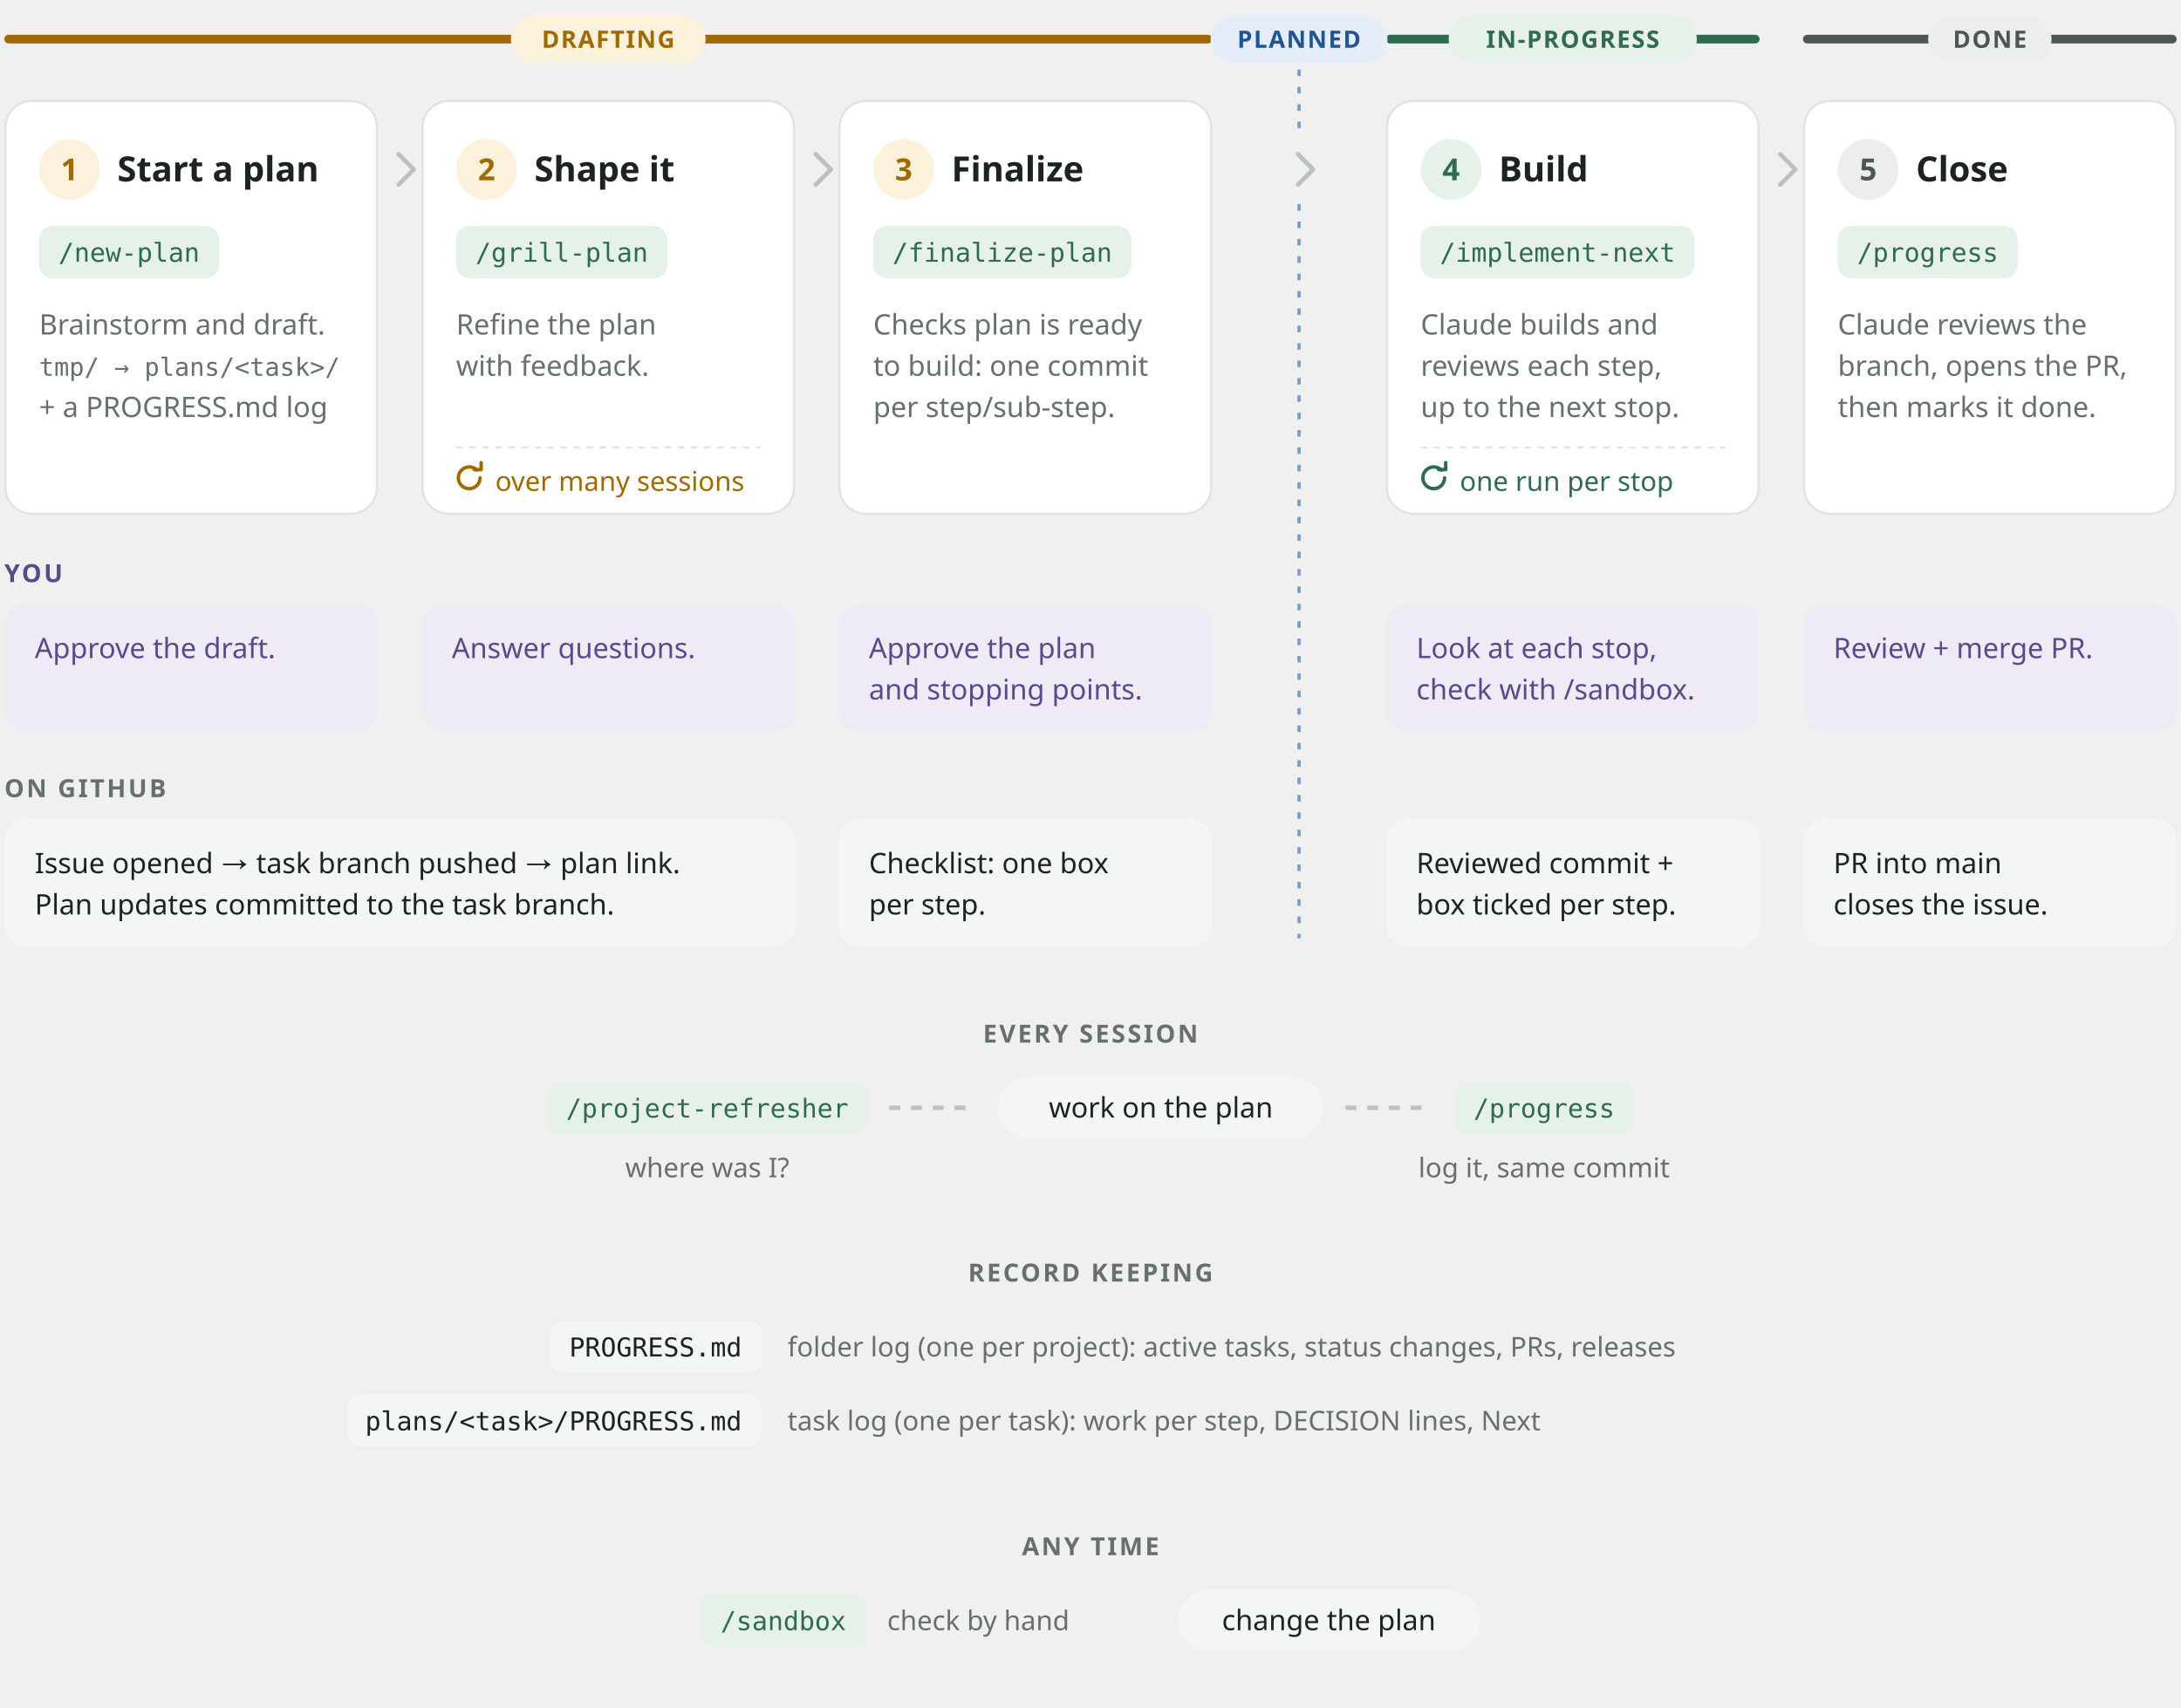
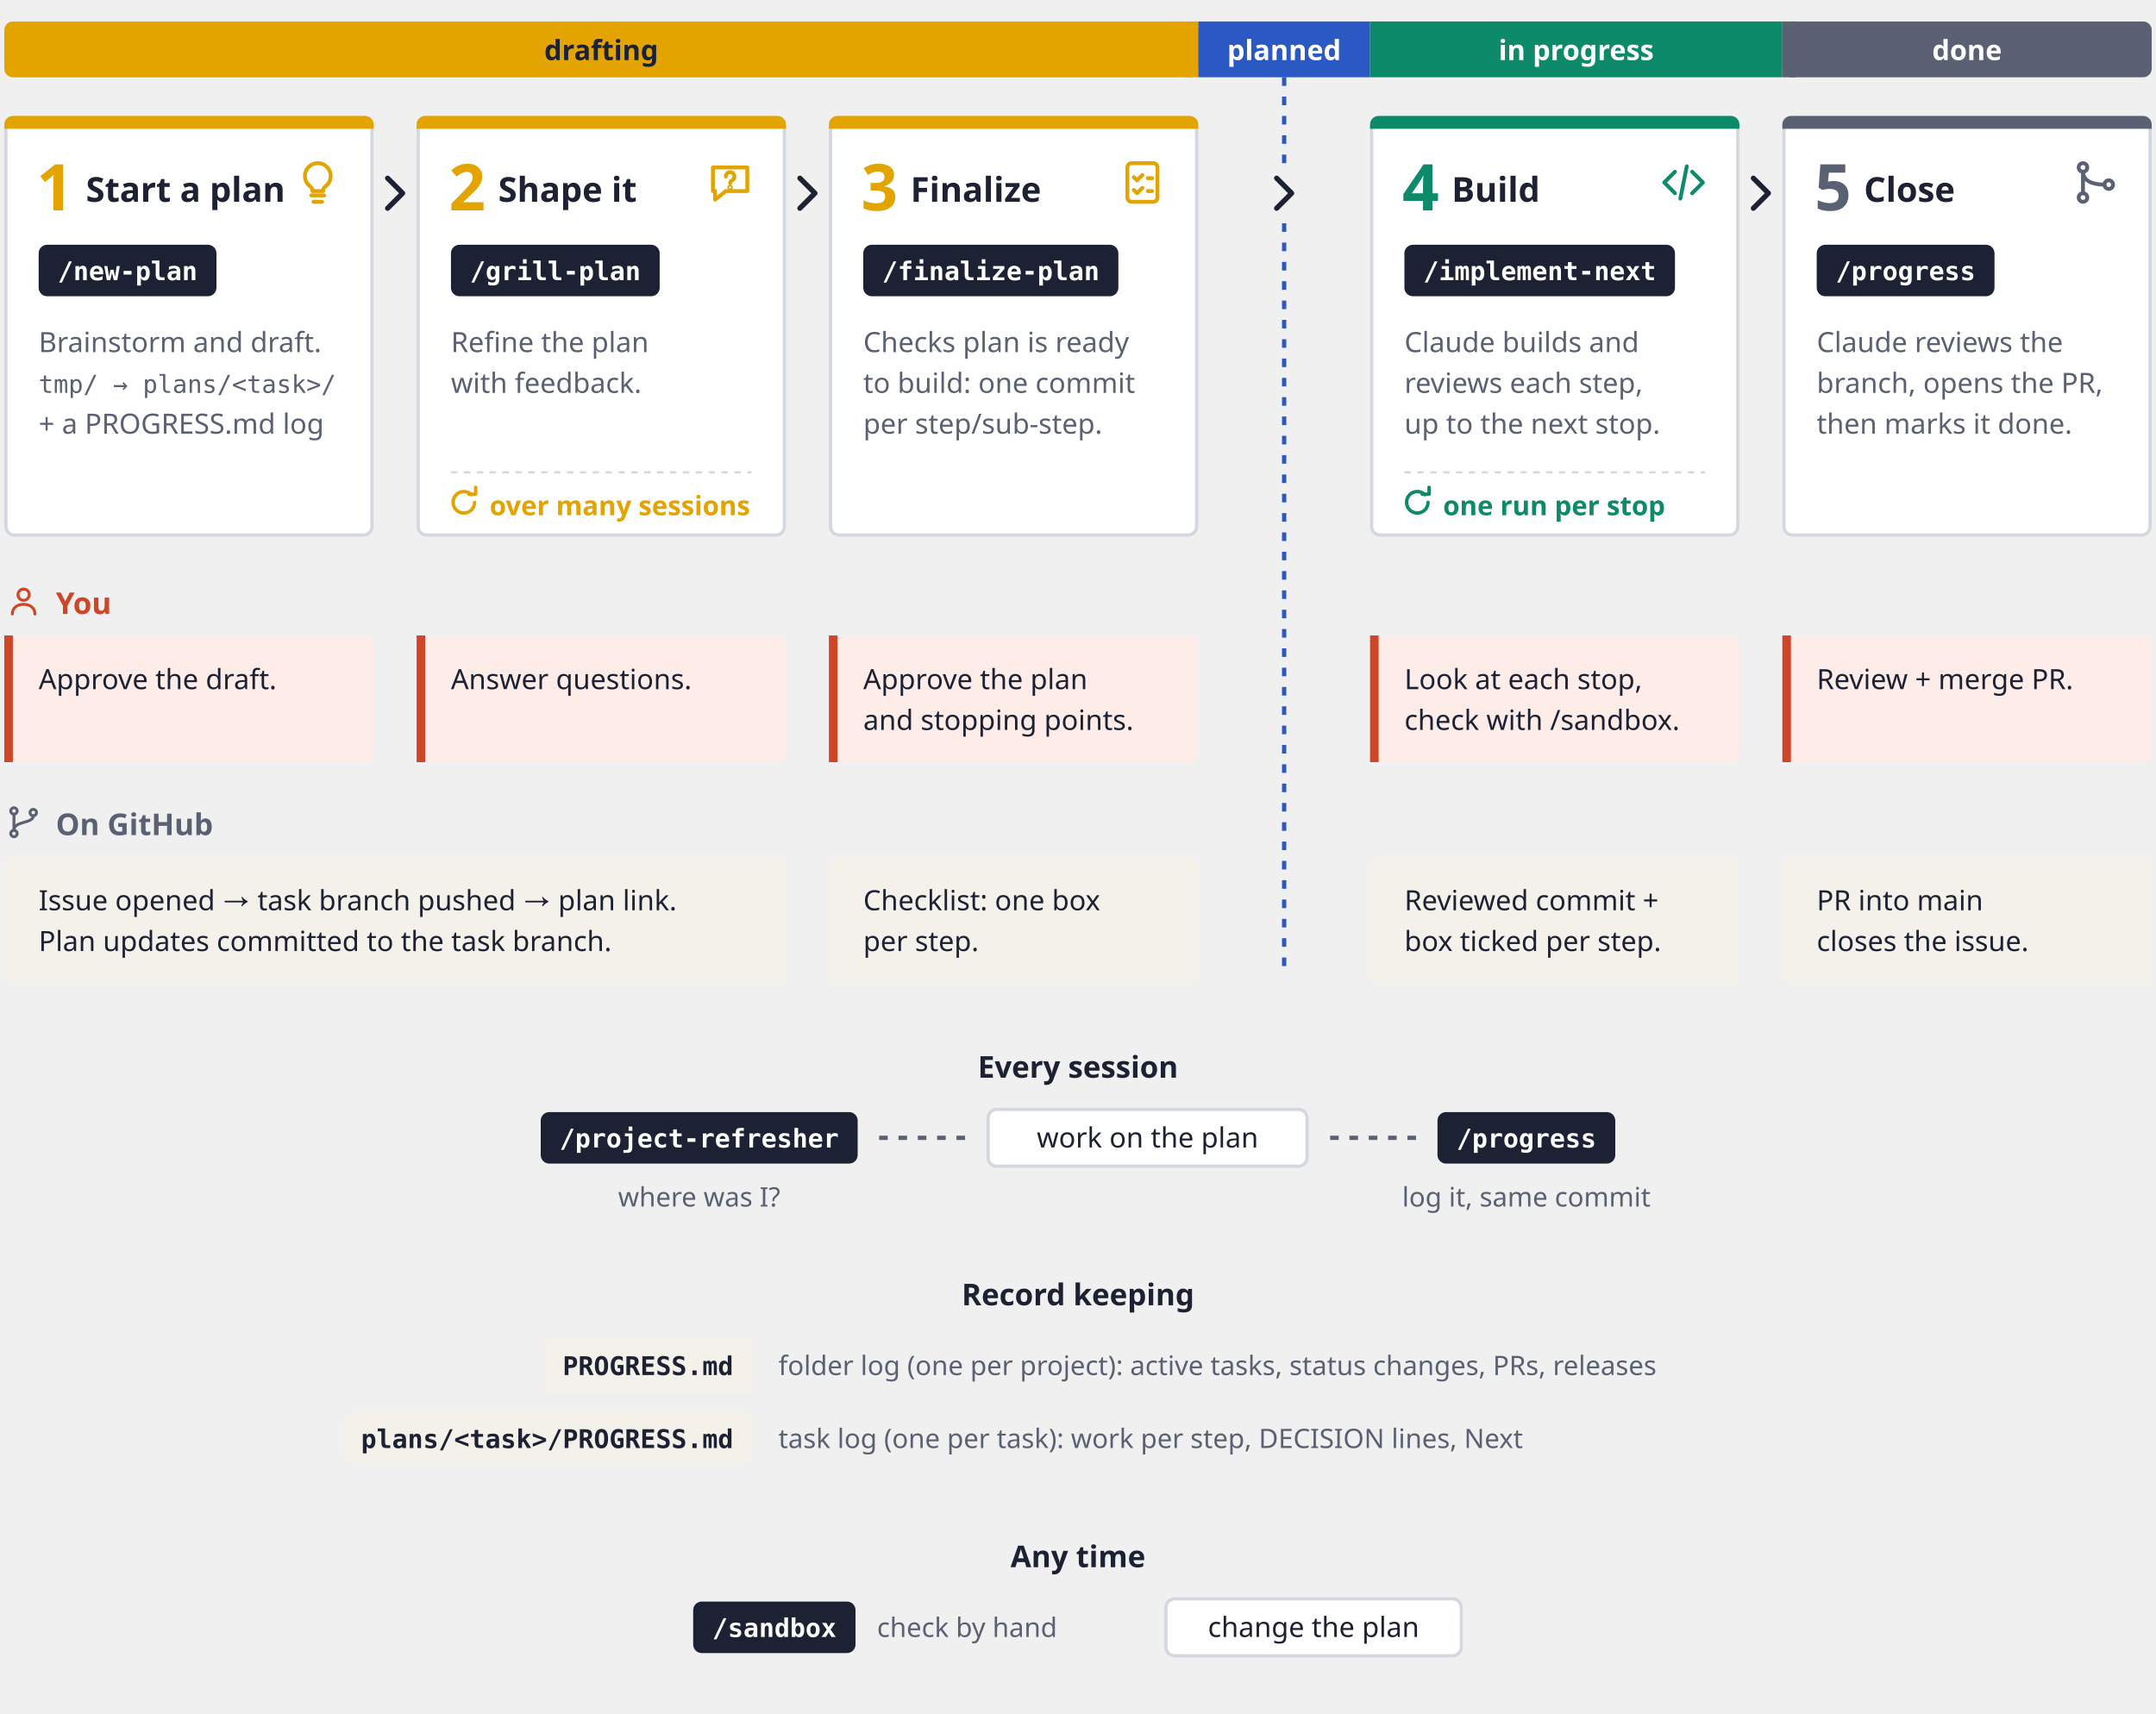
- <svg xmlns="http://www.w3.org/2000/svg" viewBox="-2 -2 1004 786" width="1004" height="786" role="img" aria-label="The life of a task: start a plan, shape it, finalize it, build it in runs, close it; what you do and what you follow on GitHub at each stage.">
-   <rect x="0" y="14" width="556" height="4" rx="2" fill="#a06a00" />
-   <rect x="556" y="14" width="80" height="4" rx="2" fill="#1f5596" />
-   <rect x="636" y="14" width="172" height="4" rx="2" fill="#2f6b4f" />
-   <rect x="828" y="14" width="172" height="4" rx="2" fill="#4c5752" />
-   <rect x="233.2" y="5" width="89.6" height="22" rx="11" fill="#fcf2dc" />
-   <text x="278.0" y="20" font-family="-apple-system, BlinkMacSystemFont, 'Segoe UI', 'Noto Sans', Helvetica, Arial, sans-serif" font-size="11" font-weight="600" fill="#a06a00" text-anchor="middle" letter-spacing=".06em">DRAFTING</text>
-   <rect x="555.3" y="5" width="81.4" height="22" rx="11" fill="#e4edf9" />
-   <text x="596.0" y="20" font-family="-apple-system, BlinkMacSystemFont, 'Segoe UI', 'Noto Sans', Helvetica, Arial, sans-serif" font-size="11" font-weight="600" fill="#1f5596" text-anchor="middle" letter-spacing=".06em">PLANNED</text>
-   <rect x="664.9" y="5" width="114.2" height="22" rx="11" fill="#e6f1ea" />
-   <text x="722.0" y="20" font-family="-apple-system, BlinkMacSystemFont, 'Segoe UI', 'Noto Sans', Helvetica, Arial, sans-serif" font-size="11" font-weight="600" fill="#2f6b4f" text-anchor="middle" letter-spacing=".06em">IN-PROGRESS</text>
-   <rect x="885.6" y="5" width="56.8" height="22" rx="11" fill="#eceeed" />
-   <text x="914.0" y="20" font-family="-apple-system, BlinkMacSystemFont, 'Segoe UI', 'Noto Sans', Helvetica, Arial, sans-serif" font-size="11" font-weight="600" fill="#4c5752" text-anchor="middle" letter-spacing=".06em">DONE</text>
-   <rect x="0.5" y="44.5" width="171" height="190" rx="12" fill="#ffffff" stroke="#dfe4e1" />
-   <circle cx="30" cy="76" r="14" fill="#fcf2dc" />
-   <text x="30" y="81" font-family="-apple-system, BlinkMacSystemFont, 'Segoe UI', 'Noto Sans', Helvetica, Arial, sans-serif" font-size="14" font-weight="600" fill="#a06a00" text-anchor="middle">1</text>
-   <text x="52" y="81.5" font-family="-apple-system, BlinkMacSystemFont, 'Segoe UI', 'Noto Sans', Helvetica, Arial, sans-serif" font-size="16" font-weight="600" fill="#1b2420" text-anchor="start">Start a plan</text>
-   <rect x="16" y="102" width="82.8" height="24" rx="6" fill="#e6f1ea" />
-   <text x="57.4" y="118.5" font-family="ui-monospace, SFMono-Regular, Menlo, Consolas, monospace" font-size="12" font-weight="500" fill="#2f6b4f" text-anchor="middle">/new-plan</text>
-   <text x="16" y="152" font-family="-apple-system, BlinkMacSystemFont, 'Segoe UI', 'Noto Sans', Helvetica, Arial, sans-serif" font-size="13" font-weight="400" fill="#66716b" text-anchor="start">Brainstorm and draft.</text>
-   <text x="16" y="171" font-family="ui-monospace, SFMono-Regular, Menlo, Consolas, monospace" font-size="11.5" font-weight="500" fill="#66716b" text-anchor="start">tmp/ → plans/&lt;task&gt;/</text>
-   <text x="16" y="190" font-family="-apple-system, BlinkMacSystemFont, 'Segoe UI', 'Noto Sans', Helvetica, Arial, sans-serif" font-size="13" font-weight="400" fill="#66716b" text-anchor="start">+ a PROGRESS.md log</text>
-   <rect x="192.5" y="44.5" width="171" height="190" rx="12" fill="#ffffff" stroke="#dfe4e1" />
-   <circle cx="222" cy="76" r="14" fill="#fcf2dc" />
-   <text x="222" y="81" font-family="-apple-system, BlinkMacSystemFont, 'Segoe UI', 'Noto Sans', Helvetica, Arial, sans-serif" font-size="14" font-weight="600" fill="#a06a00" text-anchor="middle">2</text>
-   <text x="244" y="81.5" font-family="-apple-system, BlinkMacSystemFont, 'Segoe UI', 'Noto Sans', Helvetica, Arial, sans-serif" font-size="16" font-weight="600" fill="#1b2420" text-anchor="start">Shape it</text>
-   <rect x="208" y="102" width="97.2" height="24" rx="6" fill="#e6f1ea" />
-   <text x="256.6" y="118.5" font-family="ui-monospace, SFMono-Regular, Menlo, Consolas, monospace" font-size="12" font-weight="500" fill="#2f6b4f" text-anchor="middle">/grill-plan</text>
-   <text x="208" y="152" font-family="-apple-system, BlinkMacSystemFont, 'Segoe UI', 'Noto Sans', Helvetica, Arial, sans-serif" font-size="13" font-weight="400" fill="#66716b" text-anchor="start">Refine the plan</text>
-   <text x="208" y="171" font-family="-apple-system, BlinkMacSystemFont, 'Segoe UI', 'Noto Sans', Helvetica, Arial, sans-serif" font-size="13" font-weight="400" fill="#66716b" text-anchor="start">with feedback.</text>
-   <line x1="208" y1="204" x2="348" y2="204" stroke="#dfe4e1" stroke-dasharray="3 3" />
-   <path d="M219 218 a5 5 0 1 1 -1.5 -3.6" fill="none" stroke="#a06a00" stroke-width="1.6" stroke-linecap="round" />
-   <path d="M219.5 211 v3.2 h-3.2" fill="none" stroke="#a06a00" stroke-width="1.6" stroke-linecap="round" stroke-linejoin="round" />
-   <text x="226" y="224" font-family="-apple-system, BlinkMacSystemFont, 'Segoe UI', 'Noto Sans', Helvetica, Arial, sans-serif" font-size="12.5" font-weight="500" fill="#a06a00" text-anchor="start">over many sessions</text>
-   <path d="M181.5 69 l7 7 l-7 7" fill="none" stroke="#b9c2bd" stroke-width="2" stroke-linecap="round" stroke-linejoin="round" />
-   <rect x="384.5" y="44.5" width="171" height="190" rx="12" fill="#ffffff" stroke="#dfe4e1" />
-   <circle cx="414" cy="76" r="14" fill="#fcf2dc" />
-   <text x="414" y="81" font-family="-apple-system, BlinkMacSystemFont, 'Segoe UI', 'Noto Sans', Helvetica, Arial, sans-serif" font-size="14" font-weight="600" fill="#a06a00" text-anchor="middle">3</text>
-   <text x="436" y="81.5" font-family="-apple-system, BlinkMacSystemFont, 'Segoe UI', 'Noto Sans', Helvetica, Arial, sans-serif" font-size="16" font-weight="600" fill="#1b2420" text-anchor="start">Finalize</text>
-   <rect x="400" y="102" width="118.8" height="24" rx="6" fill="#e6f1ea" />
-   <text x="459.4" y="118.5" font-family="ui-monospace, SFMono-Regular, Menlo, Consolas, monospace" font-size="12" font-weight="500" fill="#2f6b4f" text-anchor="middle">/finalize-plan</text>
-   <text x="400" y="152" font-family="-apple-system, BlinkMacSystemFont, 'Segoe UI', 'Noto Sans', Helvetica, Arial, sans-serif" font-size="13" font-weight="400" fill="#66716b" text-anchor="start">Checks plan is ready</text>
-   <text x="400" y="171" font-family="-apple-system, BlinkMacSystemFont, 'Segoe UI', 'Noto Sans', Helvetica, Arial, sans-serif" font-size="13" font-weight="400" fill="#66716b" text-anchor="start">to build: one commit</text>
-   <text x="400" y="190" font-family="-apple-system, BlinkMacSystemFont, 'Segoe UI', 'Noto Sans', Helvetica, Arial, sans-serif" font-size="13" font-weight="400" fill="#66716b" text-anchor="start">per step/sub-step.</text>
-   <path d="M373.5 69 l7 7 l-7 7" fill="none" stroke="#b9c2bd" stroke-width="2" stroke-linecap="round" stroke-linejoin="round" />
-   <rect x="636.5" y="44.5" width="171" height="190" rx="12" fill="#ffffff" stroke="#dfe4e1" />
-   <circle cx="666" cy="76" r="14" fill="#e6f1ea" />
-   <text x="666" y="81" font-family="-apple-system, BlinkMacSystemFont, 'Segoe UI', 'Noto Sans', Helvetica, Arial, sans-serif" font-size="14" font-weight="600" fill="#2f6b4f" text-anchor="middle">4</text>
-   <text x="688" y="81.5" font-family="-apple-system, BlinkMacSystemFont, 'Segoe UI', 'Noto Sans', Helvetica, Arial, sans-serif" font-size="16" font-weight="600" fill="#1b2420" text-anchor="start">Build</text>
-   <rect x="652" y="102" width="126.0" height="24" rx="6" fill="#e6f1ea" />
-   <text x="715.0" y="118.5" font-family="ui-monospace, SFMono-Regular, Menlo, Consolas, monospace" font-size="12" font-weight="500" fill="#2f6b4f" text-anchor="middle">/implement-next</text>
-   <text x="652" y="152" font-family="-apple-system, BlinkMacSystemFont, 'Segoe UI', 'Noto Sans', Helvetica, Arial, sans-serif" font-size="13" font-weight="400" fill="#66716b" text-anchor="start">Claude builds and</text>
-   <text x="652" y="171" font-family="-apple-system, BlinkMacSystemFont, 'Segoe UI', 'Noto Sans', Helvetica, Arial, sans-serif" font-size="13" font-weight="400" fill="#66716b" text-anchor="start">reviews each step,</text>
-   <text x="652" y="190" font-family="-apple-system, BlinkMacSystemFont, 'Segoe UI', 'Noto Sans', Helvetica, Arial, sans-serif" font-size="13" font-weight="400" fill="#66716b" text-anchor="start">up to the next stop.</text>
-   <line x1="652" y1="204" x2="792" y2="204" stroke="#dfe4e1" stroke-dasharray="3 3" />
-   <path d="M663 218 a5 5 0 1 1 -1.5 -3.6" fill="none" stroke="#2f6b4f" stroke-width="1.6" stroke-linecap="round" />
-   <path d="M663.5 211 v3.2 h-3.2" fill="none" stroke="#2f6b4f" stroke-width="1.6" stroke-linecap="round" stroke-linejoin="round" />
-   <text x="670" y="224" font-family="-apple-system, BlinkMacSystemFont, 'Segoe UI', 'Noto Sans', Helvetica, Arial, sans-serif" font-size="12.5" font-weight="500" fill="#2f6b4f" text-anchor="start">one run per stop</text>
-   <path d="M595.5 69 l7 7 l-7 7" fill="none" stroke="#b9c2bd" stroke-width="2" stroke-linecap="round" stroke-linejoin="round" />
-   <rect x="828.5" y="44.5" width="171" height="190" rx="12" fill="#ffffff" stroke="#dfe4e1" />
-   <circle cx="858" cy="76" r="14" fill="#eceeed" />
-   <text x="858" y="81" font-family="-apple-system, BlinkMacSystemFont, 'Segoe UI', 'Noto Sans', Helvetica, Arial, sans-serif" font-size="14" font-weight="600" fill="#4c5752" text-anchor="middle">5</text>
-   <text x="880" y="81.5" font-family="-apple-system, BlinkMacSystemFont, 'Segoe UI', 'Noto Sans', Helvetica, Arial, sans-serif" font-size="16" font-weight="600" fill="#1b2420" text-anchor="start">Close</text>
-   <rect x="844" y="102" width="82.8" height="24" rx="6" fill="#e6f1ea" />
-   <text x="885.4" y="118.5" font-family="ui-monospace, SFMono-Regular, Menlo, Consolas, monospace" font-size="12" font-weight="500" fill="#2f6b4f" text-anchor="middle">/progress</text>
-   <text x="844" y="152" font-family="-apple-system, BlinkMacSystemFont, 'Segoe UI', 'Noto Sans', Helvetica, Arial, sans-serif" font-size="13" font-weight="400" fill="#66716b" text-anchor="start">Claude reviews the</text>
-   <text x="844" y="171" font-family="-apple-system, BlinkMacSystemFont, 'Segoe UI', 'Noto Sans', Helvetica, Arial, sans-serif" font-size="13" font-weight="400" fill="#66716b" text-anchor="start">branch, opens the PR,</text>
-   <text x="844" y="190" font-family="-apple-system, BlinkMacSystemFont, 'Segoe UI', 'Noto Sans', Helvetica, Arial, sans-serif" font-size="13" font-weight="400" fill="#66716b" text-anchor="start">then marks it done.</text>
-   <path d="M817.5 69 l7 7 l-7 7" fill="none" stroke="#b9c2bd" stroke-width="2" stroke-linecap="round" stroke-linejoin="round" />
-   <text x="0" y="266" font-family="-apple-system, BlinkMacSystemFont, 'Segoe UI', 'Noto Sans', Helvetica, Arial, sans-serif" font-size="11.5" font-weight="600" fill="#5b4a8a" text-anchor="start" letter-spacing=".09em">YOU</text>
-   <rect x="0" y="276" width="172" height="59" rx="10" fill="#eeeaf6" />
-   <text x="14" y="301" font-family="-apple-system, BlinkMacSystemFont, 'Segoe UI', 'Noto Sans', Helvetica, Arial, sans-serif" font-size="13" font-weight="500" fill="#5b4a8a" text-anchor="start">Approve the draft.</text>
-   <rect x="192" y="276" width="172" height="59" rx="10" fill="#eeeaf6" />
-   <text x="206" y="301" font-family="-apple-system, BlinkMacSystemFont, 'Segoe UI', 'Noto Sans', Helvetica, Arial, sans-serif" font-size="13" font-weight="500" fill="#5b4a8a" text-anchor="start">Answer questions.</text>
-   <rect x="384" y="276" width="172" height="59" rx="10" fill="#eeeaf6" />
-   <text x="398" y="301" font-family="-apple-system, BlinkMacSystemFont, 'Segoe UI', 'Noto Sans', Helvetica, Arial, sans-serif" font-size="13" font-weight="500" fill="#5b4a8a" text-anchor="start">Approve the plan</text>
-   <text x="398" y="320" font-family="-apple-system, BlinkMacSystemFont, 'Segoe UI', 'Noto Sans', Helvetica, Arial, sans-serif" font-size="13" font-weight="500" fill="#5b4a8a" text-anchor="start">and stopping points.</text>
-   <rect x="636" y="276" width="172" height="59" rx="10" fill="#eeeaf6" />
-   <text x="650" y="301" font-family="-apple-system, BlinkMacSystemFont, 'Segoe UI', 'Noto Sans', Helvetica, Arial, sans-serif" font-size="13" font-weight="500" fill="#5b4a8a" text-anchor="start">Look at each stop,</text>
-   <text x="650" y="320" font-family="-apple-system, BlinkMacSystemFont, 'Segoe UI', 'Noto Sans', Helvetica, Arial, sans-serif" font-size="13" font-weight="500" fill="#5b4a8a" text-anchor="start">check with /sandbox.</text>
-   <rect x="828" y="276" width="172" height="59" rx="10" fill="#eeeaf6" />
-   <text x="842" y="301" font-family="-apple-system, BlinkMacSystemFont, 'Segoe UI', 'Noto Sans', Helvetica, Arial, sans-serif" font-size="13" font-weight="500" fill="#5b4a8a" text-anchor="start">Review + merge PR.</text>
-   <text x="0" y="365" font-family="-apple-system, BlinkMacSystemFont, 'Segoe UI', 'Noto Sans', Helvetica, Arial, sans-serif" font-size="11.5" font-weight="600" fill="#66716b" text-anchor="start" letter-spacing=".09em">ON GITHUB</text>
-   <rect x="0" y="375" width="364" height="59" rx="10" fill="#f3f6f4" />
-   <text x="14" y="400" font-family="-apple-system, BlinkMacSystemFont, 'Segoe UI', 'Noto Sans', Helvetica, Arial, sans-serif" font-size="13" font-weight="400" fill="#1b2420" text-anchor="start">Issue opened → task branch pushed → plan link.</text>
-   <text x="14" y="419" font-family="-apple-system, BlinkMacSystemFont, 'Segoe UI', 'Noto Sans', Helvetica, Arial, sans-serif" font-size="13" font-weight="400" fill="#1b2420" text-anchor="start">Plan updates committed to the task branch.</text>
-   <rect x="384" y="375" width="172" height="59" rx="10" fill="#f3f6f4" />
-   <text x="398" y="400" font-family="-apple-system, BlinkMacSystemFont, 'Segoe UI', 'Noto Sans', Helvetica, Arial, sans-serif" font-size="13" font-weight="400" fill="#1b2420" text-anchor="start">Checklist: one box</text>
-   <text x="398" y="419" font-family="-apple-system, BlinkMacSystemFont, 'Segoe UI', 'Noto Sans', Helvetica, Arial, sans-serif" font-size="13" font-weight="400" fill="#1b2420" text-anchor="start">per step.</text>
-   <rect x="636" y="375" width="172" height="59" rx="10" fill="#f3f6f4" />
-   <text x="650" y="400" font-family="-apple-system, BlinkMacSystemFont, 'Segoe UI', 'Noto Sans', Helvetica, Arial, sans-serif" font-size="13" font-weight="400" fill="#1b2420" text-anchor="start">Reviewed commit +</text>
-   <text x="650" y="419" font-family="-apple-system, BlinkMacSystemFont, 'Segoe UI', 'Noto Sans', Helvetica, Arial, sans-serif" font-size="13" font-weight="400" fill="#1b2420" text-anchor="start">box ticked per step.</text>
-   <rect x="828" y="375" width="172" height="59" rx="10" fill="#f3f6f4" />
-   <text x="842" y="400" font-family="-apple-system, BlinkMacSystemFont, 'Segoe UI', 'Noto Sans', Helvetica, Arial, sans-serif" font-size="13" font-weight="400" fill="#1b2420" text-anchor="start">PR into main</text>
-   <text x="842" y="419" font-family="-apple-system, BlinkMacSystemFont, 'Segoe UI', 'Noto Sans', Helvetica, Arial, sans-serif" font-size="13" font-weight="400" fill="#1b2420" text-anchor="start">closes the issue.</text>
-   <line x1="596.0" y1="30" x2="596.0" y2="62" stroke="#1f5596" stroke-width="1.5" stroke-dasharray="3 5" opacity=".55" />
-   <line x1="596.0" y1="92" x2="596.0" y2="430" stroke="#1f5596" stroke-width="1.5" stroke-dasharray="3 5" opacity=".55" />
-   <text x="500.0" y="478" font-family="-apple-system, BlinkMacSystemFont, 'Segoe UI', 'Noto Sans', Helvetica, Arial, sans-serif" font-size="11.5" font-weight="600" fill="#66716b" text-anchor="middle" letter-spacing=".09em">EVERY SESSION</text>
+ <svg xmlns="http://www.w3.org/2000/svg" viewBox="-2 -2 1004 798" width="1004" height="798" role="img" aria-label="The life of a task: start a plan, shape it, finalize it, build it in runs, close it; what you do and what you follow on GitHub at each stage.">
+   <rect x="0" y="8" width="556" height="26" rx="4" fill="#e3a400" />
+   <rect x="550" y="8" width="6" height="26" fill="#e3a400" />
+   <text x="278.0" y="26" font-family="-apple-system, BlinkMacSystemFont, 'Segoe UI', 'Noto Sans', Helvetica, Arial, sans-serif" font-size="13" font-weight="700" fill="#1c2233" text-anchor="middle">drafting</text>
+   <rect x="556" y="8" width="80" height="26" fill="#2b59c3" />
+   <text x="596.0" y="26" font-family="-apple-system, BlinkMacSystemFont, 'Segoe UI', 'Noto Sans', Helvetica, Arial, sans-serif" font-size="13" font-weight="700" fill="#ffffff" text-anchor="middle">planned</text>
+   <rect x="636" y="8" width="192" height="26" fill="#0d8a69" />
+   <text x="732.0" y="26" font-family="-apple-system, BlinkMacSystemFont, 'Segoe UI', 'Noto Sans', Helvetica, Arial, sans-serif" font-size="13" font-weight="700" fill="#ffffff" text-anchor="middle">in progress</text>
+   <rect x="828" y="8" width="172" height="26" rx="4" fill="#596173" />
+   <rect x="828" y="8" width="6" height="26" fill="#596173" />
+   <text x="914.0" y="26" font-family="-apple-system, BlinkMacSystemFont, 'Segoe UI', 'Noto Sans', Helvetica, Arial, sans-serif" font-size="13" font-weight="700" fill="#ffffff" text-anchor="middle">done</text>
+   <rect x="0.75" y="52.75" width="170.5" height="194.5" rx="4" fill="#ffffff" stroke="#d3d8e0" stroke-width="1.5" />
+   <path d="M0 56 a4 4 0 0 1 4 -4 h164 a4 4 0 0 1 4 4 v2 h-172 z" fill="#e3a400" />
+   <text x="15" y="96" font-family="-apple-system, BlinkMacSystemFont, 'Segoe UI', 'Noto Sans', Helvetica, Arial, sans-serif" font-size="30" font-weight="800" fill="#e3a400" text-anchor="start">1</text>
+   <text x="38" y="92" font-family="-apple-system, BlinkMacSystemFont, 'Segoe UI', 'Noto Sans', Helvetica, Arial, sans-serif" font-size="16" font-weight="700" fill="#1c2233" text-anchor="start">Start a plan</text>
+   <g transform="translate(134 71) scale(1.000)" fill="none" stroke="#e3a400" stroke-width="1.8" stroke-linecap="round" stroke-linejoin="round">
+     <path d="M9 18h6M10 21h4M12 3a6 6 0 0 0-3.6 10.8c.7.5 1.1 1.3 1.1 2.1v.1h5v-.1c0-.8.4-1.6 1.1-2.1A6 6 0 0 0 12 3z" />
+   </g>
+   <rect x="16" y="112" width="82.8" height="24" rx="4" fill="#1c2233" />
+   <text x="57.4" y="128.5" font-family="ui-monospace, SFMono-Regular, Menlo, Consolas, monospace" font-size="12" font-weight="600" fill="#ffffff" text-anchor="middle">/new-plan</text>
+   <text x="16" y="162" font-family="-apple-system, BlinkMacSystemFont, 'Segoe UI', 'Noto Sans', Helvetica, Arial, sans-serif" font-size="13" font-weight="400" fill="#596173" text-anchor="start">Brainstorm and draft.</text>
+   <text x="16" y="181" font-family="ui-monospace, SFMono-Regular, Menlo, Consolas, monospace" font-size="11.5" font-weight="500" fill="#596173" text-anchor="start">tmp/ → plans/&lt;task&gt;/</text>
+   <text x="16" y="200" font-family="-apple-system, BlinkMacSystemFont, 'Segoe UI', 'Noto Sans', Helvetica, Arial, sans-serif" font-size="13" font-weight="400" fill="#596173" text-anchor="start">+ a PROGRESS.md log</text>
+   <rect x="192.75" y="52.75" width="170.5" height="194.5" rx="4" fill="#ffffff" stroke="#d3d8e0" stroke-width="1.5" />
+   <path d="M192 56 a4 4 0 0 1 4 -4 h164 a4 4 0 0 1 4 4 v2 h-172 z" fill="#e3a400" />
+   <text x="207" y="96" font-family="-apple-system, BlinkMacSystemFont, 'Segoe UI', 'Noto Sans', Helvetica, Arial, sans-serif" font-size="30" font-weight="800" fill="#e3a400" text-anchor="start">2</text>
+   <text x="230" y="92" font-family="-apple-system, BlinkMacSystemFont, 'Segoe UI', 'Noto Sans', Helvetica, Arial, sans-serif" font-size="16" font-weight="700" fill="#1c2233" text-anchor="start">Shape it</text>
+   <g transform="translate(326 71) scale(1.000)" fill="none" stroke="#e3a400" stroke-width="1.8" stroke-linecap="round" stroke-linejoin="round">
+     <path d="M4 5h16v11H10l-5 4v-4H4z" />
+     <path d="M10 9.2a2 2 0 1 1 2.9 1.8c-.6.3-.9.8-.9 1.4" />
+     <circle cx="12" cy="14.3" r=".4" />
+   </g>
+   <rect x="208" y="112" width="97.2" height="24" rx="4" fill="#1c2233" />
+   <text x="256.6" y="128.5" font-family="ui-monospace, SFMono-Regular, Menlo, Consolas, monospace" font-size="12" font-weight="600" fill="#ffffff" text-anchor="middle">/grill-plan</text>
+   <text x="208" y="162" font-family="-apple-system, BlinkMacSystemFont, 'Segoe UI', 'Noto Sans', Helvetica, Arial, sans-serif" font-size="13" font-weight="400" fill="#596173" text-anchor="start">Refine the plan</text>
+   <text x="208" y="181" font-family="-apple-system, BlinkMacSystemFont, 'Segoe UI', 'Noto Sans', Helvetica, Arial, sans-serif" font-size="13" font-weight="400" fill="#596173" text-anchor="start">with feedback.</text>
+   <line x1="208" y1="218" x2="348" y2="218" stroke="#d3d8e0" stroke-dasharray="3 3" />
+   <path d="M219 232 a5 5 0 1 1 -1.5 -3.6" fill="none" stroke="#e3a400" stroke-width="1.6" stroke-linecap="round" />
+   <path d="M219.5 225 v3.2 h-3.2" fill="none" stroke="#e3a400" stroke-width="1.6" stroke-linecap="round" stroke-linejoin="round" />
+   <text x="226" y="238" font-family="-apple-system, BlinkMacSystemFont, 'Segoe UI', 'Noto Sans', Helvetica, Arial, sans-serif" font-size="12.5" font-weight="600" fill="#e3a400" text-anchor="start">over many sessions</text>
+   <path d="M178.5 81 l7 7 l-7 7" fill="none" stroke="#1c2233" stroke-width="2.4" stroke-linecap="round" stroke-linejoin="round" />
+   <rect x="384.75" y="52.75" width="170.5" height="194.5" rx="4" fill="#ffffff" stroke="#d3d8e0" stroke-width="1.5" />
+   <path d="M384 56 a4 4 0 0 1 4 -4 h164 a4 4 0 0 1 4 4 v2 h-172 z" fill="#e3a400" />
+   <text x="399" y="96" font-family="-apple-system, BlinkMacSystemFont, 'Segoe UI', 'Noto Sans', Helvetica, Arial, sans-serif" font-size="30" font-weight="800" fill="#e3a400" text-anchor="start">3</text>
+   <text x="422" y="92" font-family="-apple-system, BlinkMacSystemFont, 'Segoe UI', 'Noto Sans', Helvetica, Arial, sans-serif" font-size="16" font-weight="700" fill="#1c2233" text-anchor="start">Finalize</text>
+   <g transform="translate(518 71) scale(1.000)" fill="none" stroke="#e3a400" stroke-width="1.8" stroke-linecap="round" stroke-linejoin="round">
+     <rect x="5" y="3" width="14" height="18" rx="2" />
+     <path d="M8 9.5l1.5 1.5 2.5-2.5M14.5 10h2M8 15.5l1.5 1.5 2.5-2.5M14.5 16h2" />
+   </g>
+   <rect x="400" y="112" width="118.8" height="24" rx="4" fill="#1c2233" />
+   <text x="459.4" y="128.5" font-family="ui-monospace, SFMono-Regular, Menlo, Consolas, monospace" font-size="12" font-weight="600" fill="#ffffff" text-anchor="middle">/finalize-plan</text>
+   <text x="400" y="162" font-family="-apple-system, BlinkMacSystemFont, 'Segoe UI', 'Noto Sans', Helvetica, Arial, sans-serif" font-size="13" font-weight="400" fill="#596173" text-anchor="start">Checks plan is ready</text>
+   <text x="400" y="181" font-family="-apple-system, BlinkMacSystemFont, 'Segoe UI', 'Noto Sans', Helvetica, Arial, sans-serif" font-size="13" font-weight="400" fill="#596173" text-anchor="start">to build: one commit</text>
+   <text x="400" y="200" font-family="-apple-system, BlinkMacSystemFont, 'Segoe UI', 'Noto Sans', Helvetica, Arial, sans-serif" font-size="13" font-weight="400" fill="#596173" text-anchor="start">per step/sub-step.</text>
+   <path d="M370.5 81 l7 7 l-7 7" fill="none" stroke="#1c2233" stroke-width="2.4" stroke-linecap="round" stroke-linejoin="round" />
+   <rect x="636.75" y="52.75" width="170.5" height="194.5" rx="4" fill="#ffffff" stroke="#d3d8e0" stroke-width="1.5" />
+   <path d="M636 56 a4 4 0 0 1 4 -4 h164 a4 4 0 0 1 4 4 v2 h-172 z" fill="#0d8a69" />
+   <text x="651" y="96" font-family="-apple-system, BlinkMacSystemFont, 'Segoe UI', 'Noto Sans', Helvetica, Arial, sans-serif" font-size="30" font-weight="800" fill="#0d8a69" text-anchor="start">4</text>
+   <text x="674" y="92" font-family="-apple-system, BlinkMacSystemFont, 'Segoe UI', 'Noto Sans', Helvetica, Arial, sans-serif" font-size="16" font-weight="700" fill="#1c2233" text-anchor="start">Build</text>
+   <g transform="translate(770 71) scale(1.000)" fill="none" stroke="#0d8a69" stroke-width="1.8" stroke-linecap="round" stroke-linejoin="round">
+     <path d="M8 7l-5 5 5 5M16 7l5 5-5 5M13.5 4.5l-3 15" />
+   </g>
+   <rect x="652" y="112" width="126.0" height="24" rx="4" fill="#1c2233" />
+   <text x="715.0" y="128.5" font-family="ui-monospace, SFMono-Regular, Menlo, Consolas, monospace" font-size="12" font-weight="600" fill="#ffffff" text-anchor="middle">/implement-next</text>
+   <text x="652" y="162" font-family="-apple-system, BlinkMacSystemFont, 'Segoe UI', 'Noto Sans', Helvetica, Arial, sans-serif" font-size="13" font-weight="400" fill="#596173" text-anchor="start">Claude builds and</text>
+   <text x="652" y="181" font-family="-apple-system, BlinkMacSystemFont, 'Segoe UI', 'Noto Sans', Helvetica, Arial, sans-serif" font-size="13" font-weight="400" fill="#596173" text-anchor="start">reviews each step,</text>
+   <text x="652" y="200" font-family="-apple-system, BlinkMacSystemFont, 'Segoe UI', 'Noto Sans', Helvetica, Arial, sans-serif" font-size="13" font-weight="400" fill="#596173" text-anchor="start">up to the next stop.</text>
+   <line x1="652" y1="218" x2="792" y2="218" stroke="#d3d8e0" stroke-dasharray="3 3" />
+   <path d="M663 232 a5 5 0 1 1 -1.5 -3.6" fill="none" stroke="#0d8a69" stroke-width="1.6" stroke-linecap="round" />
+   <path d="M663.5 225 v3.2 h-3.2" fill="none" stroke="#0d8a69" stroke-width="1.6" stroke-linecap="round" stroke-linejoin="round" />
+   <text x="670" y="238" font-family="-apple-system, BlinkMacSystemFont, 'Segoe UI', 'Noto Sans', Helvetica, Arial, sans-serif" font-size="12.5" font-weight="600" fill="#0d8a69" text-anchor="start">one run per stop</text>
+   <path d="M592.5 81 l7 7 l-7 7" fill="none" stroke="#1c2233" stroke-width="2.4" stroke-linecap="round" stroke-linejoin="round" />
+   <rect x="828.75" y="52.75" width="170.5" height="194.5" rx="4" fill="#ffffff" stroke="#d3d8e0" stroke-width="1.5" />
+   <path d="M828 56 a4 4 0 0 1 4 -4 h164 a4 4 0 0 1 4 4 v2 h-172 z" fill="#596173" />
+   <text x="843" y="96" font-family="-apple-system, BlinkMacSystemFont, 'Segoe UI', 'Noto Sans', Helvetica, Arial, sans-serif" font-size="30" font-weight="800" fill="#596173" text-anchor="start">5</text>
+   <text x="866" y="92" font-family="-apple-system, BlinkMacSystemFont, 'Segoe UI', 'Noto Sans', Helvetica, Arial, sans-serif" font-size="16" font-weight="700" fill="#1c2233" text-anchor="start">Close</text>
+   <g transform="translate(962 71) scale(1.000)" fill="none" stroke="#596173" stroke-width="1.8" stroke-linecap="round" stroke-linejoin="round">
+     <circle cx="6" cy="5" r="2" />
+     <circle cx="6" cy="19" r="2" />
+     <circle cx="18" cy="13" r="2" />
+     <path d="M6 7v10M6 7c0 4.5 5 6 10 6" />
+   </g>
+   <rect x="844" y="112" width="82.8" height="24" rx="4" fill="#1c2233" />
+   <text x="885.4" y="128.5" font-family="ui-monospace, SFMono-Regular, Menlo, Consolas, monospace" font-size="12" font-weight="600" fill="#ffffff" text-anchor="middle">/progress</text>
+   <text x="844" y="162" font-family="-apple-system, BlinkMacSystemFont, 'Segoe UI', 'Noto Sans', Helvetica, Arial, sans-serif" font-size="13" font-weight="400" fill="#596173" text-anchor="start">Claude reviews the</text>
+   <text x="844" y="181" font-family="-apple-system, BlinkMacSystemFont, 'Segoe UI', 'Noto Sans', Helvetica, Arial, sans-serif" font-size="13" font-weight="400" fill="#596173" text-anchor="start">branch, opens the PR,</text>
+   <text x="844" y="200" font-family="-apple-system, BlinkMacSystemFont, 'Segoe UI', 'Noto Sans', Helvetica, Arial, sans-serif" font-size="13" font-weight="400" fill="#596173" text-anchor="start">then marks it done.</text>
+   <path d="M814.5 81 l7 7 l-7 7" fill="none" stroke="#1c2233" stroke-width="2.4" stroke-linecap="round" stroke-linejoin="round" />
+   <g transform="translate(0 269) scale(0.750)" fill="none" stroke="#cf4527" stroke-width="1.8" stroke-linecap="round" stroke-linejoin="round">
+     <circle cx="12" cy="8" r="3.5" />
+     <path d="M5 20c0-3.9 3.1-6 7-6s7 2.1 7 6" />
+   </g>
+   <text x="24" y="284" font-family="-apple-system, BlinkMacSystemFont, 'Segoe UI', 'Noto Sans', Helvetica, Arial, sans-serif" font-size="14" font-weight="700" fill="#cf4527" text-anchor="start">You</text>
+   <rect x="0" y="294" width="172" height="59" rx="4" fill="#fdece7" />
+   <rect x="0" y="294" width="4" height="59" fill="#cf4527" />
+   <text x="16" y="319" font-family="-apple-system, BlinkMacSystemFont, 'Segoe UI', 'Noto Sans', Helvetica, Arial, sans-serif" font-size="13" font-weight="500" fill="#1c2233" text-anchor="start">Approve the draft.</text>
+   <rect x="192" y="294" width="172" height="59" rx="4" fill="#fdece7" />
+   <rect x="192" y="294" width="4" height="59" fill="#cf4527" />
+   <text x="208" y="319" font-family="-apple-system, BlinkMacSystemFont, 'Segoe UI', 'Noto Sans', Helvetica, Arial, sans-serif" font-size="13" font-weight="500" fill="#1c2233" text-anchor="start">Answer questions.</text>
+   <rect x="384" y="294" width="172" height="59" rx="4" fill="#fdece7" />
+   <rect x="384" y="294" width="4" height="59" fill="#cf4527" />
+   <text x="400" y="319" font-family="-apple-system, BlinkMacSystemFont, 'Segoe UI', 'Noto Sans', Helvetica, Arial, sans-serif" font-size="13" font-weight="500" fill="#1c2233" text-anchor="start">Approve the plan</text>
+   <text x="400" y="338" font-family="-apple-system, BlinkMacSystemFont, 'Segoe UI', 'Noto Sans', Helvetica, Arial, sans-serif" font-size="13" font-weight="500" fill="#1c2233" text-anchor="start">and stopping points.</text>
+   <rect x="636" y="294" width="172" height="59" rx="4" fill="#fdece7" />
+   <rect x="636" y="294" width="4" height="59" fill="#cf4527" />
+   <text x="652" y="319" font-family="-apple-system, BlinkMacSystemFont, 'Segoe UI', 'Noto Sans', Helvetica, Arial, sans-serif" font-size="13" font-weight="500" fill="#1c2233" text-anchor="start">Look at each stop,</text>
+   <text x="652" y="338" font-family="-apple-system, BlinkMacSystemFont, 'Segoe UI', 'Noto Sans', Helvetica, Arial, sans-serif" font-size="13" font-weight="500" fill="#1c2233" text-anchor="start">check with /sandbox.</text>
+   <rect x="828" y="294" width="172" height="59" rx="4" fill="#fdece7" />
+   <rect x="828" y="294" width="4" height="59" fill="#cf4527" />
+   <text x="844" y="319" font-family="-apple-system, BlinkMacSystemFont, 'Segoe UI', 'Noto Sans', Helvetica, Arial, sans-serif" font-size="13" font-weight="500" fill="#1c2233" text-anchor="start">Review + merge PR.</text>
+   <g transform="translate(0 372) scale(0.750)" fill="none" stroke="#596173" stroke-width="1.8" stroke-linecap="round" stroke-linejoin="round">
+     <circle cx="6" cy="5" r="2" />
+     <circle cx="6" cy="19" r="2" />
+     <circle cx="18" cy="6" r="2" />
+     <path d="M6 7v10M18 8c0 5-12 3-12 9" />
+   </g>
+   <text x="24" y="387" font-family="-apple-system, BlinkMacSystemFont, 'Segoe UI', 'Noto Sans', Helvetica, Arial, sans-serif" font-size="14" font-weight="700" fill="#596173" text-anchor="start">On GitHub</text>
+   <rect x="0" y="397" width="364" height="59" rx="4" fill="#f3f1ea" />
+   <text x="16" y="422" font-family="-apple-system, BlinkMacSystemFont, 'Segoe UI', 'Noto Sans', Helvetica, Arial, sans-serif" font-size="13" font-weight="400" fill="#1c2233" text-anchor="start">Issue opened → task branch pushed → plan link.</text>
+   <text x="16" y="441" font-family="-apple-system, BlinkMacSystemFont, 'Segoe UI', 'Noto Sans', Helvetica, Arial, sans-serif" font-size="13" font-weight="400" fill="#1c2233" text-anchor="start">Plan updates committed to the task branch.</text>
+   <rect x="384" y="397" width="172" height="59" rx="4" fill="#f3f1ea" />
+   <text x="400" y="422" font-family="-apple-system, BlinkMacSystemFont, 'Segoe UI', 'Noto Sans', Helvetica, Arial, sans-serif" font-size="13" font-weight="400" fill="#1c2233" text-anchor="start">Checklist: one box</text>
+   <text x="400" y="441" font-family="-apple-system, BlinkMacSystemFont, 'Segoe UI', 'Noto Sans', Helvetica, Arial, sans-serif" font-size="13" font-weight="400" fill="#1c2233" text-anchor="start">per step.</text>
+   <rect x="636" y="397" width="172" height="59" rx="4" fill="#f3f1ea" />
+   <text x="652" y="422" font-family="-apple-system, BlinkMacSystemFont, 'Segoe UI', 'Noto Sans', Helvetica, Arial, sans-serif" font-size="13" font-weight="400" fill="#1c2233" text-anchor="start">Reviewed commit +</text>
+   <text x="652" y="441" font-family="-apple-system, BlinkMacSystemFont, 'Segoe UI', 'Noto Sans', Helvetica, Arial, sans-serif" font-size="13" font-weight="400" fill="#1c2233" text-anchor="start">box ticked per step.</text>
+   <rect x="828" y="397" width="172" height="59" rx="4" fill="#f3f1ea" />
+   <text x="844" y="422" font-family="-apple-system, BlinkMacSystemFont, 'Segoe UI', 'Noto Sans', Helvetica, Arial, sans-serif" font-size="13" font-weight="400" fill="#1c2233" text-anchor="start">PR into main</text>
+   <text x="844" y="441" font-family="-apple-system, BlinkMacSystemFont, 'Segoe UI', 'Noto Sans', Helvetica, Arial, sans-serif" font-size="13" font-weight="400" fill="#1c2233" text-anchor="start">closes the issue.</text>
+   <line x1="596.0" y1="34" x2="596.0" y2="78" stroke="#2b59c3" stroke-width="2" stroke-dasharray="4 5" />
+   <line x1="596.0" y1="102" x2="596.0" y2="452" stroke="#2b59c3" stroke-width="2" stroke-dasharray="4 5" />
+   <text x="500.0" y="500" font-family="-apple-system, BlinkMacSystemFont, 'Segoe UI', 'Noto Sans', Helvetica, Arial, sans-serif" font-size="14" font-weight="700" fill="#1c2233" text-anchor="middle">Every session</text>
  <g transform="translate(249.8 0)">
-     <rect x="0" y="496" width="147.6" height="24" rx="6" fill="#e6f1ea" />
-     <text x="73.8" y="512.5" font-family="ui-monospace, SFMono-Regular, Menlo, Consolas, monospace" font-size="12" font-weight="500" fill="#2f6b4f" text-anchor="middle">/project-refresher</text>
+     <rect x="0" y="516" width="147.6" height="24" rx="4" fill="#1c2233" />
+     <text x="73.8" y="532.5" font-family="ui-monospace, SFMono-Regular, Menlo, Consolas, monospace" font-size="12" font-weight="600" fill="#ffffff" text-anchor="middle">/project-refresher</text>
  </g>
-   <text x="323.6" y="540" font-family="-apple-system, BlinkMacSystemFont, 'Segoe UI', 'Noto Sans', Helvetica, Arial, sans-serif" font-size="12.5" font-weight="400" fill="#66716b" text-anchor="middle">where was I?</text>
-   <line x1="407.4" y1="508" x2="447.4" y2="508" stroke="#b9c2bd" stroke-width="2" stroke-dasharray="5 5" />
-   <rect x="457.4" y="494" width="150" height="28" rx="14" fill="#f3f6f4" />
-   <text x="532.4" y="512.5" font-family="-apple-system, BlinkMacSystemFont, 'Segoe UI', 'Noto Sans', Helvetica, Arial, sans-serif" font-size="13" font-weight="400" fill="#1b2420" text-anchor="middle">work on the plan</text>
-   <line x1="617.4" y1="508" x2="657.4" y2="508" stroke="#b9c2bd" stroke-width="2" stroke-dasharray="5 5" />
+   <text x="323.6" y="560" font-family="-apple-system, BlinkMacSystemFont, 'Segoe UI', 'Noto Sans', Helvetica, Arial, sans-serif" font-size="12.5" font-weight="400" fill="#596173" text-anchor="middle">where was I?</text>
+   <line x1="407.4" y1="528" x2="447.4" y2="528" stroke="#596173" stroke-width="2" stroke-dasharray="4 5" />
+   <line x1="617.4" y1="528" x2="657.4" y2="528" stroke="#596173" stroke-width="2" stroke-dasharray="4 5" />
+   <rect x="458.15" y="514.75" width="148.5" height="26.5" rx="4" fill="#ffffff" stroke="#d3d8e0" stroke-width="1.5" />
+   <text x="532.4" y="532.5" font-family="-apple-system, BlinkMacSystemFont, 'Segoe UI', 'Noto Sans', Helvetica, Arial, sans-serif" font-size="13" font-weight="500" fill="#1c2233" text-anchor="middle">work on the plan</text>
  <g transform="translate(667.4 0)">
-     <rect x="0" y="496" width="82.8" height="24" rx="6" fill="#e6f1ea" />
-     <text x="41.4" y="512.5" font-family="ui-monospace, SFMono-Regular, Menlo, Consolas, monospace" font-size="12" font-weight="500" fill="#2f6b4f" text-anchor="middle">/progress</text>
+     <rect x="0" y="516" width="82.8" height="24" rx="4" fill="#1c2233" />
+     <text x="41.4" y="532.5" font-family="ui-monospace, SFMono-Regular, Menlo, Consolas, monospace" font-size="12" font-weight="600" fill="#ffffff" text-anchor="middle">/progress</text>
  </g>
-   <text x="708.8" y="540" font-family="-apple-system, BlinkMacSystemFont, 'Segoe UI', 'Noto Sans', Helvetica, Arial, sans-serif" font-size="12.5" font-weight="400" fill="#66716b" text-anchor="middle">log it, same commit</text>
-   <text x="500.0" y="588" font-family="-apple-system, BlinkMacSystemFont, 'Segoe UI', 'Noto Sans', Helvetica, Arial, sans-serif" font-size="11.5" font-weight="600" fill="#66716b" text-anchor="middle" letter-spacing=".09em">RECORD KEEPING</text>
-   <rect x="251.3" y="606" width="97.2" height="24" rx="6" fill="#f3f6f4" />
-   <text x="339.5" y="622.5" font-family="ui-monospace, SFMono-Regular, Menlo, Consolas, monospace" font-size="12" font-weight="500" fill="#1b2420" text-anchor="end">PROGRESS.md</text>
-   <text x="360.5" y="622.5" font-family="-apple-system, BlinkMacSystemFont, 'Segoe UI', 'Noto Sans', Helvetica, Arial, sans-serif" font-size="12.5" font-weight="400" fill="#66716b" text-anchor="start">folder log (one per project): active tasks, status changes, PRs, releases</text>
-   <rect x="157.7" y="640" width="190.8" height="24" rx="6" fill="#f3f6f4" />
-   <text x="339.5" y="656.5" font-family="ui-monospace, SFMono-Regular, Menlo, Consolas, monospace" font-size="12" font-weight="500" fill="#1b2420" text-anchor="end">plans/&lt;task&gt;/PROGRESS.md</text>
-   <text x="360.5" y="656.5" font-family="-apple-system, BlinkMacSystemFont, 'Segoe UI', 'Noto Sans', Helvetica, Arial, sans-serif" font-size="12.5" font-weight="400" fill="#66716b" text-anchor="start">task log (one per task): work per step, DECISION lines, Next</text>
-   <text x="500.0" y="714" font-family="-apple-system, BlinkMacSystemFont, 'Segoe UI', 'Noto Sans', Helvetica, Arial, sans-serif" font-size="11.5" font-weight="600" fill="#66716b" text-anchor="middle" letter-spacing=".09em">ANY TIME</text>
+   <text x="708.8" y="560" font-family="-apple-system, BlinkMacSystemFont, 'Segoe UI', 'Noto Sans', Helvetica, Arial, sans-serif" font-size="12.5" font-weight="400" fill="#596173" text-anchor="middle">log it, same commit</text>
+   <text x="500.0" y="606" font-family="-apple-system, BlinkMacSystemFont, 'Segoe UI', 'Noto Sans', Helvetica, Arial, sans-serif" font-size="14" font-weight="700" fill="#1c2233" text-anchor="middle">Record keeping</text>
+   <rect x="251.3" y="622" width="97.2" height="24" rx="4" fill="#f3f1ea" />
+   <text x="339.5" y="638.5" font-family="ui-monospace, SFMono-Regular, Menlo, Consolas, monospace" font-size="12" font-weight="600" fill="#1c2233" text-anchor="end">PROGRESS.md</text>
+   <text x="360.5" y="638.5" font-family="-apple-system, BlinkMacSystemFont, 'Segoe UI', 'Noto Sans', Helvetica, Arial, sans-serif" font-size="12.5" font-weight="400" fill="#596173" text-anchor="start">folder log (one per project): active tasks, status changes, PRs, releases</text>
+   <rect x="157.7" y="656" width="190.8" height="24" rx="4" fill="#f3f1ea" />
+   <text x="339.5" y="672.5" font-family="ui-monospace, SFMono-Regular, Menlo, Consolas, monospace" font-size="12" font-weight="600" fill="#1c2233" text-anchor="end">plans/&lt;task&gt;/PROGRESS.md</text>
+   <text x="360.5" y="672.5" font-family="-apple-system, BlinkMacSystemFont, 'Segoe UI', 'Noto Sans', Helvetica, Arial, sans-serif" font-size="12.5" font-weight="400" fill="#596173" text-anchor="start">task log (one per task): work per step, DECISION lines, Next</text>
+   <text x="500.0" y="728" font-family="-apple-system, BlinkMacSystemFont, 'Segoe UI', 'Noto Sans', Helvetica, Arial, sans-serif" font-size="14" font-weight="700" fill="#1c2233" text-anchor="middle">Any time</text>
  <g transform="translate(320.8 0)">
-     <rect x="0" y="732" width="75.6" height="24" rx="6" fill="#e6f1ea" />
-     <text x="37.8" y="748.5" font-family="ui-monospace, SFMono-Regular, Menlo, Consolas, monospace" font-size="12" font-weight="500" fill="#2f6b4f" text-anchor="middle">/sandbox</text>
+     <rect x="0" y="744" width="75.6" height="24" rx="4" fill="#1c2233" />
+     <text x="37.8" y="760.5" font-family="ui-monospace, SFMono-Regular, Menlo, Consolas, monospace" font-size="12" font-weight="600" fill="#ffffff" text-anchor="middle">/sandbox</text>
  </g>
-   <text x="406.4" y="748.5" font-family="-apple-system, BlinkMacSystemFont, 'Segoe UI', 'Noto Sans', Helvetica, Arial, sans-serif" font-size="12.5" font-weight="400" fill="#66716b" text-anchor="start">check by hand</text>
-   <rect x="540.2" y="730" width="139.0" height="28" rx="14" fill="#f3f6f4" />
-   <text x="609.7" y="748.5" font-family="-apple-system, BlinkMacSystemFont, 'Segoe UI', 'Noto Sans', Helvetica, Arial, sans-serif" font-size="13" font-weight="400" fill="#1b2420" text-anchor="middle">change the plan</text>
+   <text x="406.4" y="760.5" font-family="-apple-system, BlinkMacSystemFont, 'Segoe UI', 'Noto Sans', Helvetica, Arial, sans-serif" font-size="12.5" font-weight="400" fill="#596173" text-anchor="start">check by hand</text>
+   <rect x="540.95" y="742.75" width="137.5" height="26.5" rx="4" fill="#ffffff" stroke="#d3d8e0" stroke-width="1.5" />
+   <text x="609.7" y="760.5" font-family="-apple-system, BlinkMacSystemFont, 'Segoe UI', 'Noto Sans', Helvetica, Arial, sans-serif" font-size="13" font-weight="500" fill="#1c2233" text-anchor="middle">change the plan</text>
</svg>
